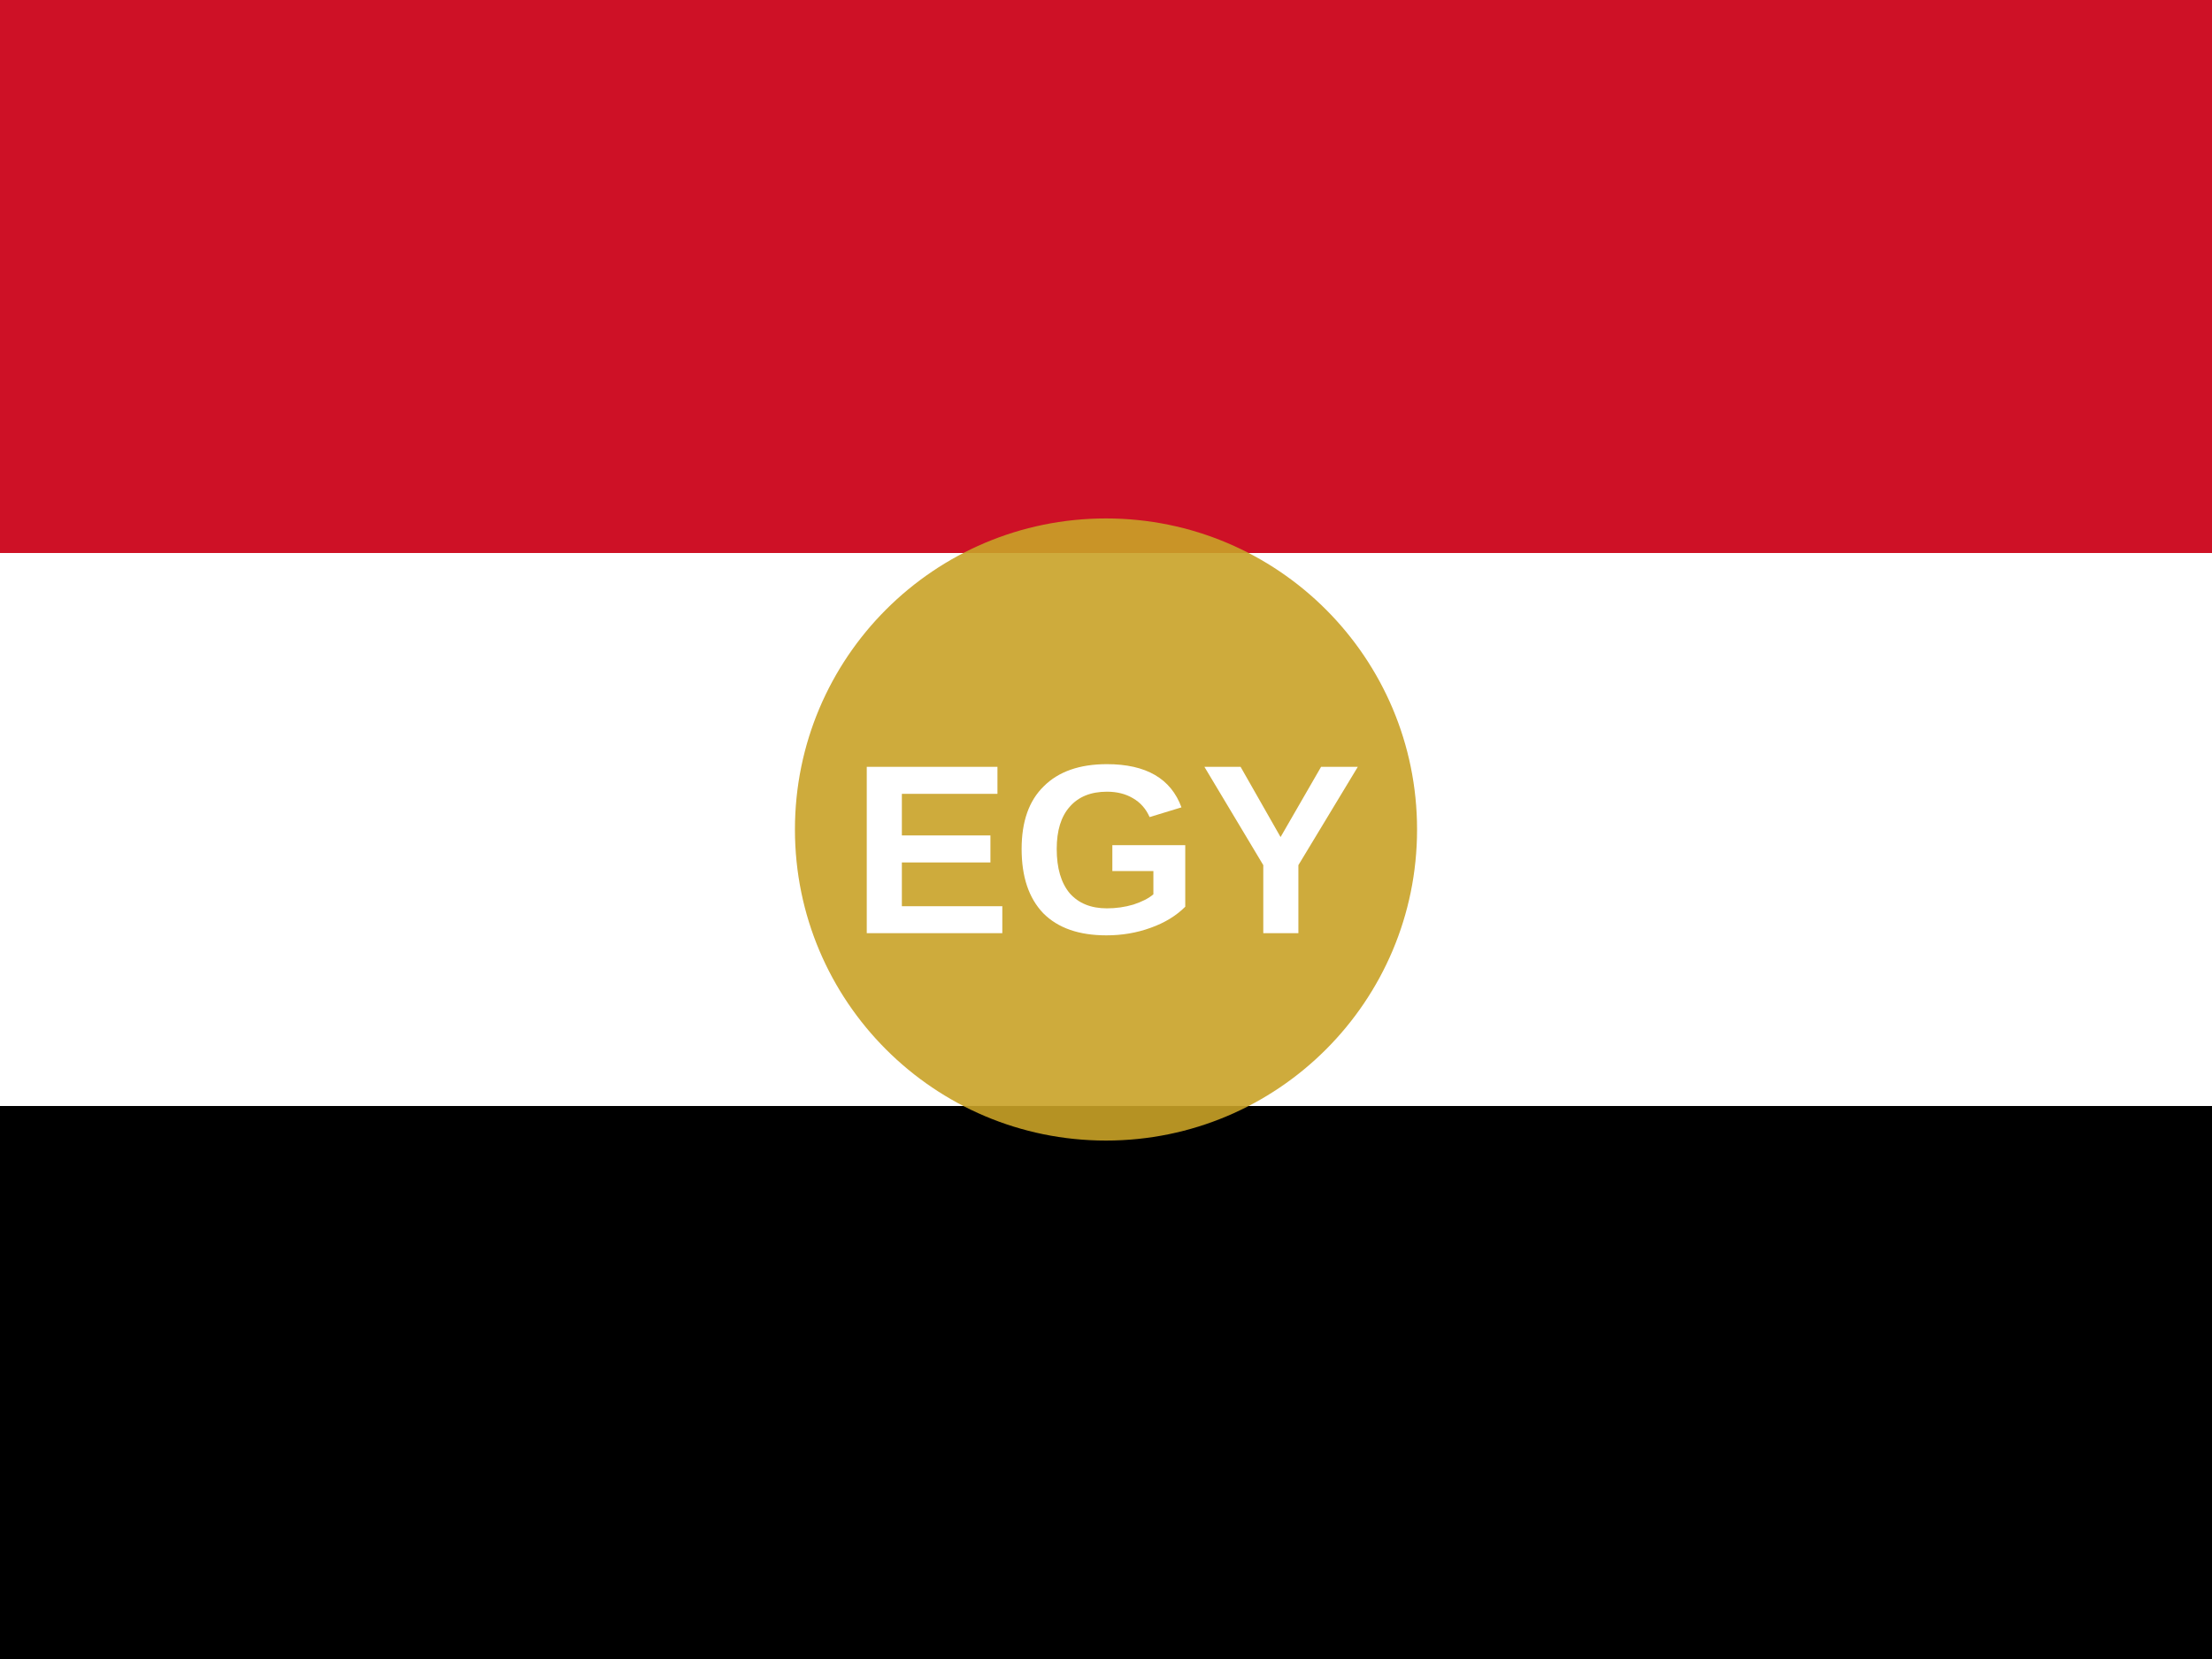
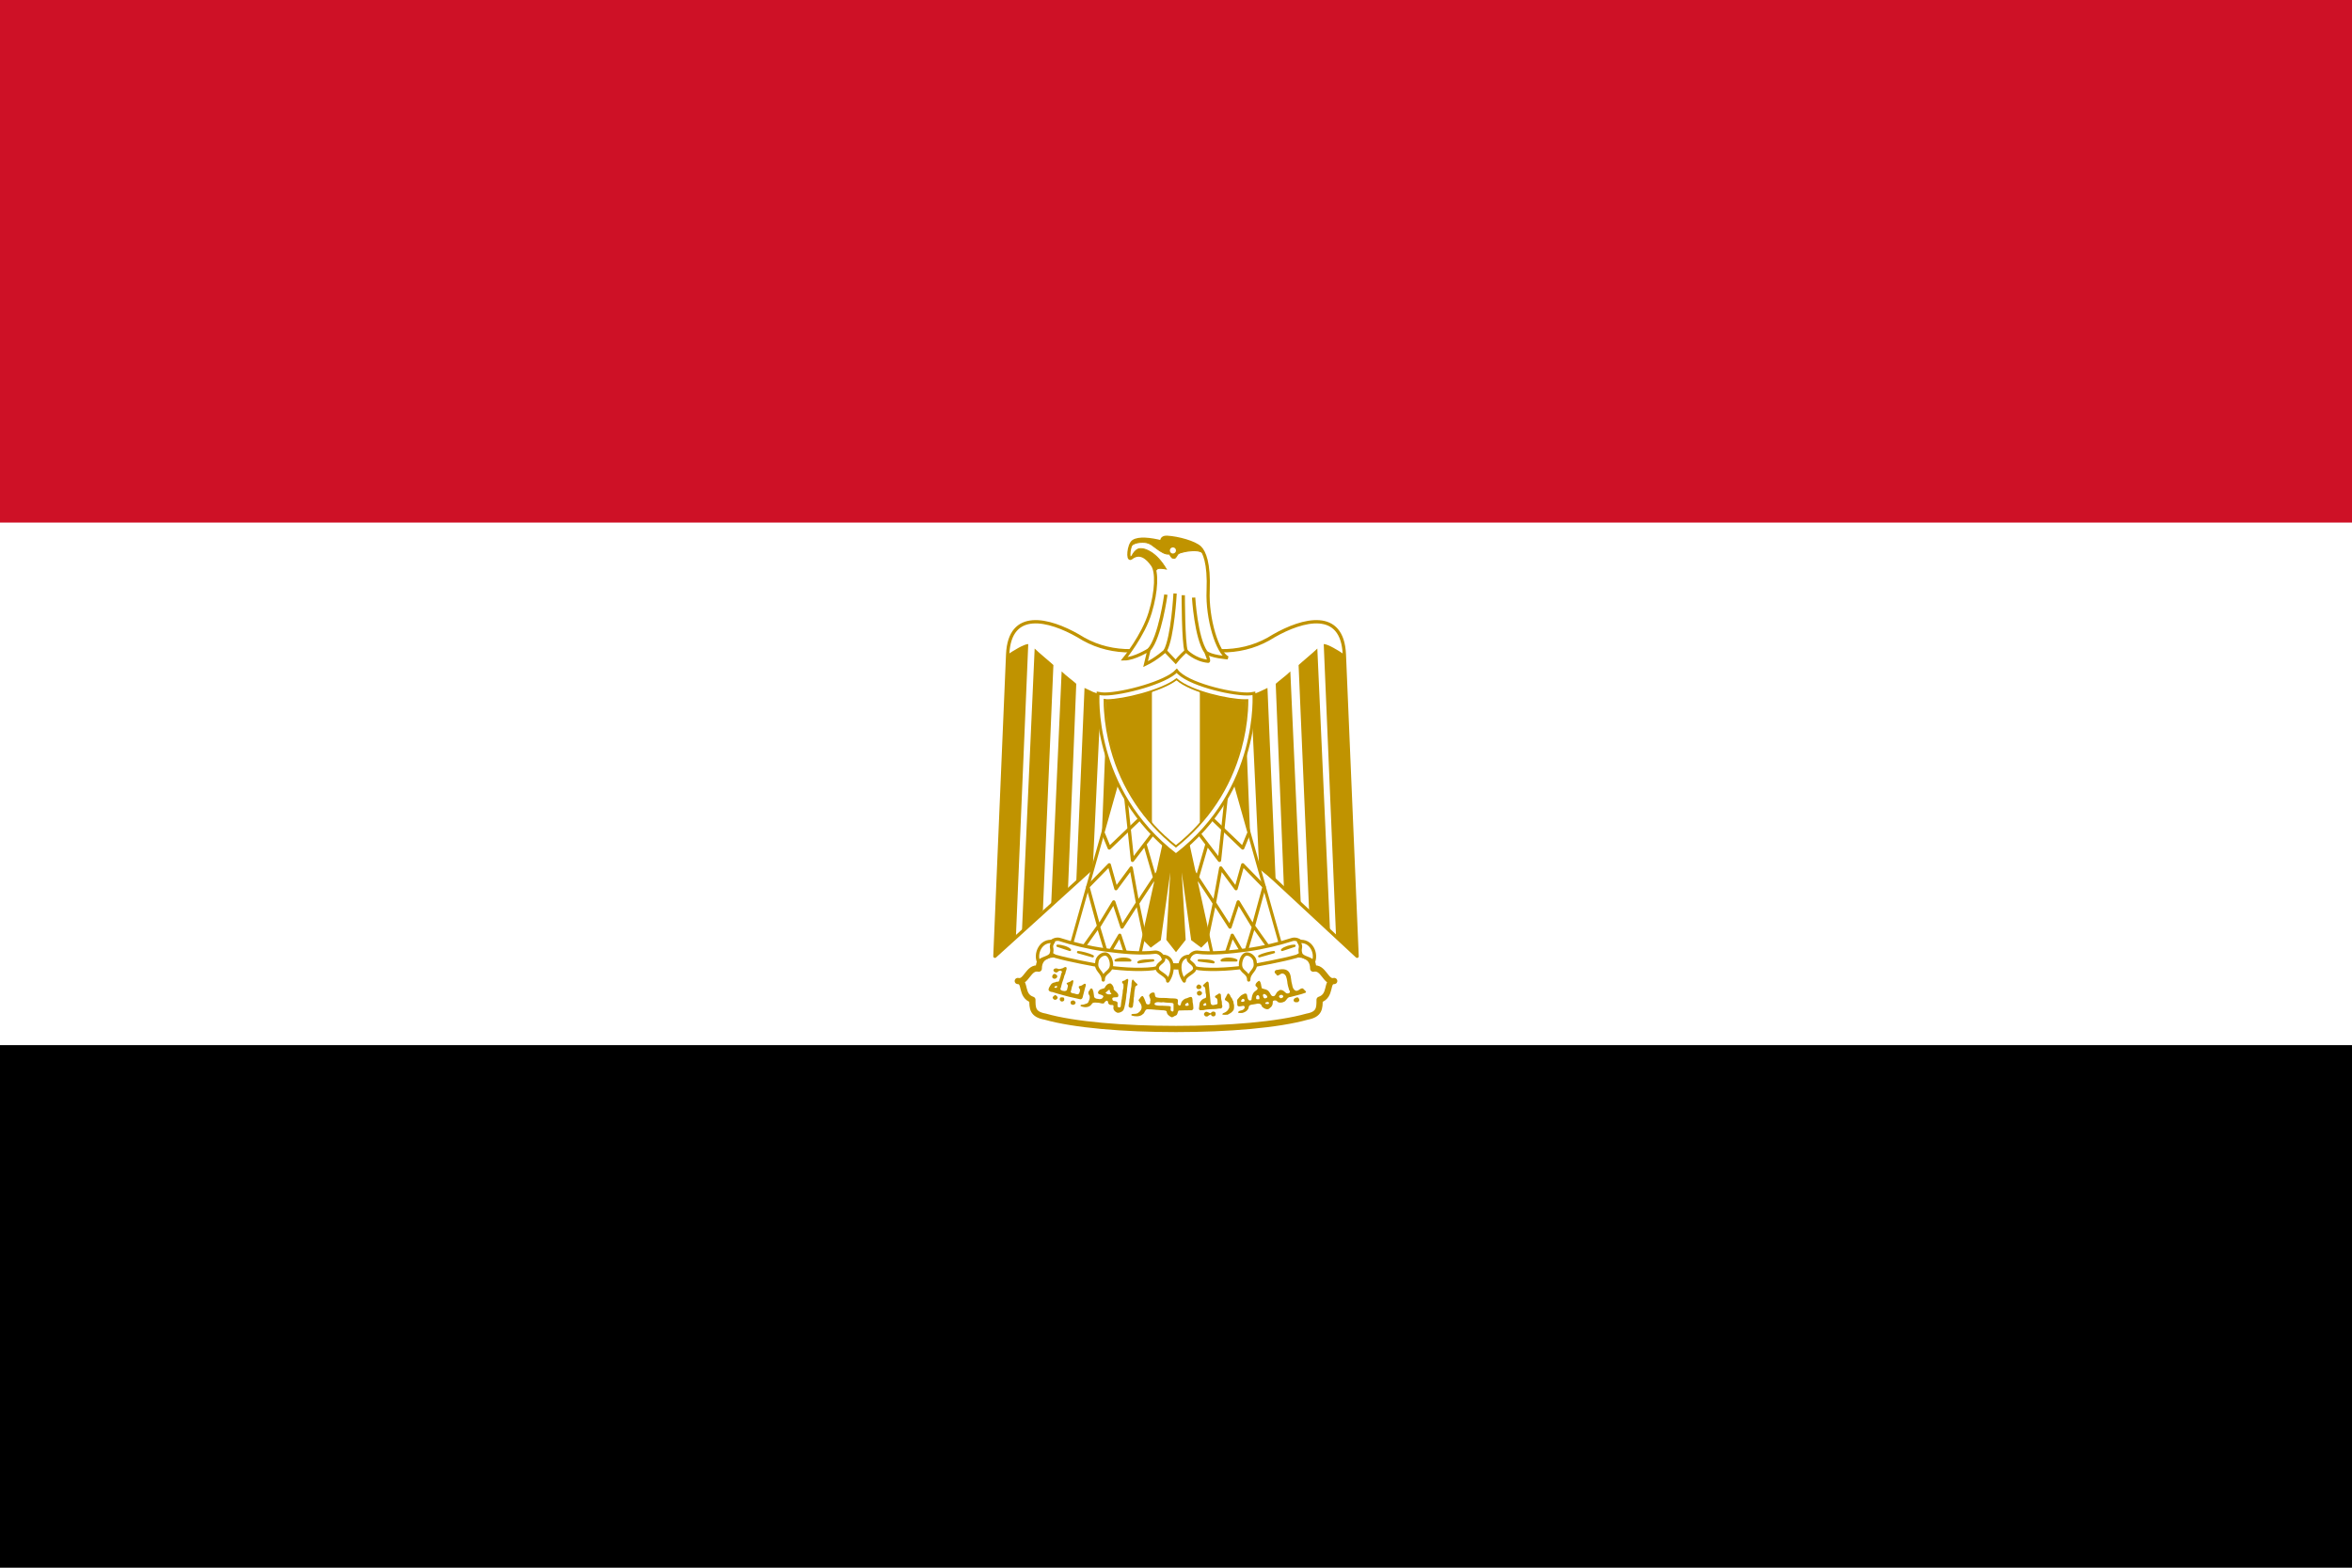
- <svg xmlns="http://www.w3.org/2000/svg" viewBox="0 0 64 48">
-   <path d="M0 0h64v16H0z" fill="#ce1126" />
-   <path d="M0 16h64v16H0z" fill="#ffffff" />
-   <path d="M0 32h64v16H0z" fill="#000000" />
-   <circle cx="32" cy="24" r="9" fill="#c9a227" opacity=".9" />
-   <text x="32" y="27" font-size="7" font-family="Arial" text-anchor="middle" fill="#fff" font-weight="700">EGY</text>
+ <svg xmlns="http://www.w3.org/2000/svg" xmlns:xlink="http://www.w3.org/1999/xlink" width="900" height="600">
+   <style>.B{fill:#c09300}.C{stroke:none}.D{stroke:#c09300}.E{stroke-linejoin:round}.F{stroke-width:5.448}</style>
+   <defs>
+     <clipPath id="A">
+       <path d="m-109.449 181.528-.224.007c-1.642 0-5.455-.842-6.925-2.105-1.54 1.167-5.416 2.105-7.032 2.105a1.22 1.22 0 0 1-.225-.023l.038 1.096c.085 1.297.313 2.598.658 3.85 1.087 3.941 3.312 7.29 6.501 9.831 3.192-2.543 5.42-5.895 6.509-9.839a19.36 19.36 0 0 0 .66-3.85 21.33 21.33 0 0 0 .039-1.073z" fill="#fff" stroke-width=".242" class="D" />
+     </clipPath>
+     <path id="B" d="M-123.976 179.26h4.883v17.198h-4.883z" />
+   </defs>
+   <path d="M0 0h900v600H0z" />
+   <path fill="#fff" d="M0 0h900v400H0z" />
+   <path fill="#ce1126" d="M0 0h900v200H0z" />
+   <g transform="matrix(.2331 0 0 .2331 344.14 97.434)" fill="#fff" class="D">
+     <path d="m457.602 879.344 293.822 272.762-20.918-495.38c-3.073-75.078-68.316-57.853-115.709-30.77-48.01 30.77-102.783 30.77-160.648 10.454-57.852 20.315-112.629 20.315-160.64-10.455-47.388-27.08-112.624-44.308-115.704 30.77l-20.931 495.381z" stroke-width="5.45" class="E" />
+     <path d="m211.606 639.483-20.309 481.866-34.471 30.752 20.931-495.38c9.842-6.77 27.084-17.233 33.849-17.233zm41.271 34.493-17.233 403.078-34.458 35.265 20.923-465.435c6.774 6.766 27.088 23.381 30.769 27.071zm37.539 30.76-13.535 336.182-27.693 27.071 17.238-383.562c6.753 6.77 20.292 16.62 23.99 20.309zm40.627 17.246-13.54 286.524-27.084 21.965 13.54-318.949c6.774 3.076 20.314 10.459 27.084 10.459zm37.539 0-9.854 238.775-27.693 27.084 10.468-262.778c6.757 0 23.995 0 27.079-3.08z" id="C" class="B C" />
+     <use transform="matrix(-1 0 0 1 908.254 0)" xlink:href="#C" />
+     <path d="m467.684 933.657 41.24 187.715-13.547 13.536-14.154-10.463-23.39-167.392 9.849 167.392-13.544 17.228-13.54-17.228 9.85-167.392-23.383 167.392-14.168 10.463-13.533-13.536 41.233-187.716h27.087z" stroke-width="4.607" class="B" />
+     <g id="D" fill="none" class="D E">
+       <path d="m361.804 851.201-81.856 290.463 112.637 17.236 47.998-218.47-78.78-89.23z" fill="#fff" stroke-width="5.101" />
+       <g class="F">
+         <path d="m334.733 950.303 9.848 23.994 53.219-50.83" />
+         <path d="m371.585 890.156 11.136 104.447 33.851-44.309m-13.54 17.212 18.49 63.816m7.25-23.446-37.4 56.806m11.665 56.698-11.97-56.62-10.45-57.587-25.056 33.93-10.989-39.121-35.07 35.971 17.836 65.429 24.615-40.477 13.538 41.238 25.27-39.307m-86.831 70.071 22.736-31.934 14.813 49.152 20.31-34.46 13.547 41.244" />
+       </g>
+     </g>
+     <use transform="matrix(-1 0 0 1 908.254 0)" xlink:href="#D" />
+     <g class="E">
+       <path d="M454.127 1271.505c85.558 0 167.418-6.769 215.42-20.31 20.316-3.684 20.316-14.147 20.316-27.694 20.315-6.768 9.845-30.762 24-30.762-14.155 3.7-17.228-24-34.462-20.299 0-24.01-24.006-27.083-44.317-20.325-40.626 13.546-112.637 16.625-180.958 16.625-68.316-3.079-139.716-3.079-180.953-16.625-20.31-6.758-44.304-3.685-44.304 20.325-17.239-3.7-20.315 24-34.467 20.3 14.152 0 3.687 23.993 24 30.761 0 13.547 0 24.01 20.926 27.694 47.385 13.541 129.253 20.31 214.798 20.31z" stroke-width="10.202" />
+       <g class="F">
+         <path d="M337.822 1141.642c27.69 3.695 58.466 6.769 82.478 3.695 13.528 0 23.378 23.383-3.701 27.083-23.995 3.068-61.542 0-81.856-3.7-17.233-3.078-54.776-9.844-78.783-16.625-24.003-10.452-6.762-30.751 6.766-27.68 20.931 6.765 48.015 13.54 75.099 17.228zm232.653 0c-27.7 3.695-58.466 6.769-81.86 3.695-14.16 0-24.008 23.383 3.077 27.083 24.005 3.068 61.55 0 81.847-3.7 17.242-3.078 54.78-9.844 78.784-16.625 24.01-10.452 6.78-30.751-6.767-27.68-20.926 6.765-48.006 13.54-75.081 17.228z" />
+         <path d="M252.877 1128.129c-20.923-3.695-30.77 20.299-23.993 33.835 3.073-6.768 17.23-6.768 20.312-13.536 3.681-10.455-3.082-10.455 3.681-20.3zm81.856 62.936c0-13.526 13.533-11.863 13.533-25.404 0-6.766-3.685-17.234-10.454-17.234s-13.546 6.768-13.546 13.536c-3.08 13.544 10.467 15.578 10.467 29.102zm97.429-38.955c20.294 0 18.283 27.089 8.432 40.627 0-9.846-17.23-13.538-17.23-20.299 0-10.476 15.556-10.476 8.798-20.328zm223.215-23.981c20.926-3.695 30.778 20.299 24.004 33.835-3.08-6.768-17.233-6.768-20.31-13.536-3.694-10.455 3.08-10.455-3.694-20.3zm-81.855 62.936c0-13.526-13.528-11.863-13.528-25.404 0-6.766 3.687-17.234 10.459-17.234 6.766 0 13.54 6.768 13.54 13.536 3.08 13.544-10.471 15.578-10.471 29.102zm-97.43-38.955c-20.302 0-18.288 27.089-8.44 40.627 0-9.846 17.228-13.538 17.228-20.299.003-10.476-15.556-10.476-8.787-20.328z" />
+       </g>
+       <path d="M259.656 1134.907c6.778 0 17.236 3.079 20.315 6.766l-20.335-6.779zm33.806 10.468c3.697 0 17.239 3.073 24.007 6.758l-24.025-6.779zm123.127 13.514c-6.769 0-20.31 0-23.994 3.068l23.982-3.089zm-37.539 0c-3.684-3.7-17.231-3.7-23.997 0h23.982zm269.592-23.982c-6.769 0-16.623 3.079-20.316 6.766zm-33.85 10.468c-3.69 0-17.234 3.073-24.004 6.758l24.024-6.779zm-123.126 13.514c6.776 0 20.314 0 24.004 3.068l-24.024-3.089zm37.538 0c3.69-3.7 17.24-3.7 24.005 0h-24.025z" stroke-width="3.822" />
+     </g>
+     <path d="M253.95 1189.006c-2.291-.438-3.494-2.251-2.918-4.396.703-2.613 2.796-4.108 4.773-3.408 1.258.444 3.56 2.765 3.57 3.598.012.956-1.205 3.229-1.728 3.234-.226.002-.576.2-.778.437-.429.507-1.773.753-2.919.534zm235.656 16.817c-.852-.316-2.21-2.225-2.208-3.105.008-1.661 2.463-4.367 3.984-4.382.752-.005 2.81 1.064 3.579 1.864 1.394 1.45 1.09 3.83-.662 5.182-.862.666-3.433.907-4.692.44zm1.545 10.639c-1.803-.61-2.462-1.492-2.609-3.49-.152-2.083.05-2.407 2.25-3.607l1.569-.855 1.486.663c2.06.918 2.975 1.908 3.048 3.292.078 1.492-1.029 3.018-2.747 3.788-1.508.676-1.598.682-2.997.21zm-218.282-46.719c-1.485-.047-3.523 1.318-4.692 2.01-2.785.654-6.026 2.365-8.714.537-2.648-.818-6.17-.173-6.57 3.084.68 2.796 4.598 4.394 6.972 2.547 1.762-2.306 6.57-3.659 7.105.268-1.96 2.97-1.737 6.902-3.351 10.055-.263 1.964-1.08 3.829-2.145 5.497-1.983.199-4.092-.035-5.765 1.206-2.686.147-5.426 1.482-6.972 3.754-1.73 2.48-3.383 5-3.888 8.044.46 3.11 4.022 4.002 6.704 4.156 2.86.788 5.724 1.82 8.58 2.682 4.656 1.042 9.018 2.725 13.675 3.753 6.797 2.05 13.934 2.992 20.78 4.827.718.238 1.39.445 2.145.536 2.842.59 4.324-2.5 4.558-4.826 1.41-4.975 2.486-10.035 3.888-15.016.965-1.997 2.13-6.509-1.742-5.496-2.21 1.324-4.084 3.318-6.838 3.485-3.75.219-1.61 4.055-.134 5.631.326 2.52-.471 5.53-2.145 7.508-2.23 1.414-5.026-.24-7.374-.804-2.465.042-7.393-1.216-5.094-4.559.816-2.475.888-5.183 1.877-7.641 1.259-2.637 1.439-5.514 2.01-8.312-1.55-3.335-4.198 1.097-6.3 1.474-1.45 1.007-6.888 1.434-4.023 4.022 2.468 1.875.576 5.134.134 7.508-.158 3.304-3.594 4.093-6.301 3.352-2.693-.13-6.441-2.135-4.156-5.095.52-2.467 1.381-4.891 1.877-7.374l2.95-8.848c.465-2.66 1.42-5.182 2.68-7.508.075-2.94 2.05-5.47 2.011-8.446-.2-1.454-.851-1.983-1.742-2.011zm-15.417 31.103c.35-.06.6-.008.938.134 1.071.456 1.103 1.327 0 2.28-.482.415-1.03.816-1.207.804-2.006-.173-2.598-.471-2.68-1.207-.075-.649.13-.835 1.474-1.475.667-.318 1.124-.475 1.475-.536zm-4.446 21.537c-2.128-2-1.785-3.46 1.361-5.806 1.347-1.003 2.163-.89 3.703.515 2.37 2.162 2.465 3.53.373 5.383-1.034.916-1.486 1.104-2.69 1.116-1.259.013-1.616-.144-2.747-1.208zm13.085 3.947a3.69 3.69 0 0 1-2.67-4.666c.55-1.865.87-2.048 3.604-2.076 3.067-.03 3.662.483 3.691 3.183.017 1.52-.1 1.872-.857 2.576-.888.826-2.596 1.271-3.768.982zm382.293.343c-.974-.81-1.17-1.177-1.181-2.209-.013-1.761 1.002-3.053 3.2-4.049 2.926-1.325 4.118-1.143 5.22.797 1.465 2.58 1.395 3.633-.36 5.371-.969.96-1.15 1.016-3.368 1.038-2.177.013-2.426-.045-3.511-.948zm-364.918 4.933c-1.561-.416-2.37-1.588-2.39-3.46-.018-1.433.086-1.661 1.087-2.445.65-.508 1.674-.943 2.482-1.053 1.145-.157 1.564-.057 2.485.59 2.362 1.66 2.864 3.303 1.496 4.897-1.457 1.697-2.837 2.091-5.16 1.471zm94.04 4.205c-.347-.432-1.112-.687-1.191-1.232.137-2.38.251-4.79 1.01-7.07.412-2.244.05-4.588.833-6.773.802-3.977.801-8.077 1.725-12.028.043-2.035.236-4.071.826-6.03.676-3.096.058-6.333.97-9.392-.098-1.15 1.225-4.218 2.387-2.4 1.687 2.473 3.91 4.483 6.096 6.5 1.878 1.084.154 2.68-1.144 3.217-1.781.702-2.214 2.664-2.088 4.385-.25 1.779-.963 3.462-1.036 5.277-.377 2.67-.303 5.383-.65 8.05-.781 2.613-.482 5.405-.743 8.098.034 1.71-.778 3.263-.666 4.979-.208 1.74-.286 3.836-1.747 5.03-1.41.712-3.45.589-4.583-.611zm127.416-42.044c-2.069 1.565-3.919 3.412-5.765 5.23-2.542 1.925 2.088 3.045 2.681 4.692.675 2.515.635 5.193.805 7.776.769 2.365 1.108 4.884.938 7.374-.222 2.67-3.704 2.107-5.228 3.62-2.11.888-2.952 2.962-4.559 4.423-1.056 2.071-1.339 4.618-1.474 6.972.151 1.921-1.298 4.072 0 5.765.167.239.365.566.536.804.434.623 1.47.126 2.145.268 2.16-.12 4.412.203 6.435-.67 5.191-.898 10.43-.97 15.686-1.207 3.214.103 6.307-1.016 9.519-.938 2.517.557 3.65-2.172 3.62-4.156-1.426-2.804-.194-6.129-1.341-8.983-1.008-2.885-.611-6.126-1.073-9.116-.063-2.353-3.049-3.225-4.558-1.475-1.465 1.48-3.83 1.776-4.96 3.62-1.273 2.584 2.691 2.587 3.351 4.558.755 1.992.508 4.207.67 6.301.49 2.542-2.27 2.687-4.021 2.95-2.303.863-5.535 1.44-6.838-1.34-.819-2.058-.707-4.26-.938-6.436-.057-3.826-.977-7.587-1.207-11.395-.22-4.706-1.033-9.381-1.34-14.077-.044-1.954-.304-5.14-3.084-4.558zm-2.681 35.394 1.34.134.134 1.609.134 1.608-1.743.537a14.22 14.22 0 0 1-1.742.402 10.94 10.94 0 0 1-.805-.537c-.942-.68-.701-1.651.536-2.949.698-.73 1.025-.872 2.145-.804zm-128.554-39.812c-1.63.579-3.7 2.973-5.362 2.95-3.776.266-3.249 3.943-.537 5.228.358 1.115.022 2.522.134 3.754.527 3.387-1.61 6.113-1.206 9.519-.19 3.733-1.317 7.369-1.475 11.127-1.06 3.876-1.072 7.86-1.743 11.798-.447 3.532-3.001 2.286-5.229 1.341-.017-1.531-.116-3.027-.134-4.558.929-3.506-1.892-4.529-4.692-4.96-2.944.278-4.388-2.245-3.754-4.827 1.265-1.506 4.445-1.087 6.435-1.34 4.21.872 4.04-4.77 1.877-6.704-1.479-2.727-5.14-3.9-6.167-6.703.41-3.717-2.058-7.432-5.094-9.25-4.67-.328-8.196 3.702-9.921 7.641-1.942.561-3.878 1.144-5.765 1.877-3.042.761-7.378 6.036-3.218 8.044 2.335.643 9.44 2.264 6.301 5.496-1.768 3.034-5.152 3.086-8.178 2.28-3.104.002-6.56-1.51-6.435-5.095-.633-3.217-.529-6.684-2.01-9.653-.638-3.6-4.723-2.758-4.961.536-3.146 2.292-2.727 5.997-.536 8.715 1.367 3.127.013 6.768-1.34 9.652-.82 3.754-4.96 3.882-7.911 5.095-1.448.562-6.986-.334-4.96 2.815 3.23 1.14 7.09 2.166 10.457 1.34 3.53-.437 6.596-2.851 8.312-5.898 2.371-2.403 6.444-1.145 9.519-1.207 3.315-.008 6.704 2.328 9.92.805.933-2.421 5.243-6.417 6.57-2.28-.226 3.702 3.043 5.688 6.435 5.23 3.706-.212 2.336 2.62 2.28 4.826.244 4.009 2.83 6.112 6.166 7.776 1.137.306 2.338.203 3.486 0 3.209-1.009 6.665-2.44 7.642-6.033 1.302-2.92 1.333-6.224 2.279-9.25.76-4.848 1.741-9.696 1.877-14.613 1.184-4.455.844-9.164 1.742-13.675.568-3.354.99-6.707 1.341-10.055-.393-1.79-1.166-2.09-2.145-1.743zm-29.092 17.83c.65.08 1.01.876 1.073 2.28.068 1.561.885 2.834 1.877 3.083.782.196.715 1.025-.134 1.609-.494.34-1.377.545-2.95.536-2.48-.013-4.017-.655-5.362-2.011l-.805-.804 1.207-.805a27.58 27.58 0 0 0 2.413-2.145c1.222-1.247 2.032-1.822 2.681-1.743zm283.282-33.79a35.878 35.878 0 0 0-7.105 1.073c-4.463-.278-6.703 4.406-2.413 6.703 2.58 6.583 6.608-1.359 10.725-.804 6.167 1.2 6.688 7.86 7.642 12.87.347 4.963 1.777 9.789 3.217 14.48 4.128 4.588-3.092 7.465-6.167 3.887-2.622-2.85-8.239-6.347-11.395-2.413-3.877 1.642-4.036 6.823-7.24 8.312-5.187 1.58-5.84-4.8-8.58-7.507-2.52-3.537-7.338-3.846-11.262-5.095-1.84-3.727-.881-10.063-4.692-12.602-3.2 1.305-9.066 7.302-4.156 10.055 4.795 4.121-2.093 6.01-4.29 8.848-3.139 3.495-3.64 8.306-4.157 12.737-5.402 2.984-6.454-3.38-7.105-7.374-.42-4.768-4.444-3.369-7.24-1.609-4.086 1.656-6.126 5.536-8.982 8.58-.343 2.779.16 5.82.134 8.715.928 3.48 5.158 1.846 7.776 1.608 4.199-1.756 5.918 2.692 2.547 5.23-2.282 2.9-9.523 1.385-8.848 6.032 2.333.273 4.764.185 7.105 0 4.678-1.278 9.701-4.579 10.189-9.787.616-4.54 7.154-3.713 10.725-4.692 4.465-1.287 9.845-1.618 10.86 4.022 3.043 3.196 9.646 6.795 13.004 2.413 3.408-2.082 5.046-5.739 4.826-9.653-.695-3.366 5.443-3.488 6.971-1.609 2.237 3.681 9.228 2.595 12.603.537 3.587-2.648 4.365-7.315 9.519-7.374 7.646-2.29 15.59-3.61 23.059-6.435 6.05-1.319-.9-5.139-2.413-7.374-4.607-2.278-8.615 7.044-13.81 2.413-4.013-3.072-3.74-8.909-5.228-13.407-1.017-5.823-.76-12.538-4.96-17.16-2.885-3.067-6.804-3.806-10.86-3.62zm-29.226 40.623c.54-.013 1.148.254 2.145.804 1.88 1.038 3.22 2.758 3.217 4.156-.001.912-.233.974-1.608 1.609-.846.39-1.808.809-2.146.804-.776-.008-2.678-1.53-2.68-2.145-.004-.255-.25-1.229-.537-2.01-.505-1.376-.427-1.358.268-2.28.444-.59.801-.924 1.34-.938zm28.02 1.474c1.597-.104 2.546.394 3.217 1.61.78 1.41.25 2.492-1.743 3.35-.873.378-1.746.684-1.877.671s-.851-.44-1.609-.938c-1.158-.763-1.327-1.132-1.34-2.011-.013-1.353 1.498-2.56 3.351-2.682zm-38.344.402c.468-.072.894.172 1.475.67.772.664 1.016 1.197 1.207 2.548.134.939.113 2.153 0 2.681-.209.97-.229.926-2.413.939-2.747.026-3.002-.274-2.95-2.816.034-1.616.05-2.051.939-2.949.688-.696 1.275-1 1.742-1.073zm-23.595 6.168c.856.2 1.664.847 1.877 1.876.281 1.363.034 1.983-1.073 2.548-.953.485-3.149.647-3.754.268-.196-.123-.6-.442-.804-.805-.292-.52-.238-.77.134-1.072.26-.211.538-.514.536-.67s.289-.7.67-1.207c.627-.832 1.558-1.14 2.413-.938zm39.683 5.094c.764-.004 1.41.261 1.877.67.795.697.768 1.718-.134 2.414-.58.447-3.74.406-4.826 0-.484-.181-.668-.424-.67-.939-.009-.604.16-.977 1.206-1.475.877-.418 1.784-.665 2.548-.67zm-73.666 20.673c-.411-.268-1.02-.502-.407-.95.741-1.298 2.222-1.747 3.537-2.23 2.35-1.018 4.379-2.747 5.893-4.798.214-1.429 1.818-2.204 1.811-3.697.013-2.038.134-4.126-.363-6.118-.55-1.826-1.937-3.226-3.546-4.178-1.1-.865-2.891-1.103-3.298-2.635-.225-1.47 1.088-2.59 1.547-3.9.958-1.81 1.764-3.706 2.793-5.47 1.111-1.235 2.826-.068 3.401 1.125.812 1.191 1.531 2.47 1.934 3.85 1.297 1.424 2.447 3.093 2.913 4.985.637 1.332 1.644 2.584 1.585 4.144 0 1.787 1.008 3.378.945 5.175.057 2.405.056 4.912-.823 7.182-.6 1.26-1.804 2.015-2.602 3.143-1.368 1.268-2.876 2.484-4.632 3.158-1.24.395-1.96 1.826-3.515 1.479-2.207.039-4.447.339-6.637-.017.138.232-.671-.393-.536-.246zm-29.387 1.931c-1.042-1.071-1.267-1.525-1.279-2.576-.012-1.062.192-1.483 1.211-2.513 1.88-1.899 2.8-1.945 6.045-.302 3.102 1.57 4.151 1.712 4.429.6.268-1.073 2.054-2.055 3.75-2.062 1.073-.009 1.68.205 2.54.874 1.078.84 1.13.97 1.158 2.914.017 1.987-.009 2.062-1.246 3.158-1.19 1.047-1.381 1.111-2.855.964-1.876-.189-3.001-1.047-3.307-2.525-.221-1.072-.598-1.328-.88-.6-.09.235-.552.524-1.025.643-.873.22-2.355 1.152-3.407 2.145-.398.375-1.095.552-2.225.563-1.526.013-1.738-.078-2.91-1.283zm-85.03-38.182c-2.852.03-5.923 2.429-6.302 5.228.652 3.228 3.333 6.39 1.609 9.787 1.19 4.346-3.267 5.995-6.302 3.486-1.832-4.167-2.76-8.734-5.496-12.468-3.45-.977-4.953 4.534-7.374 6.435 1.2 3.24 4.701 6.145 5.094 10.189.838 3.925-1.55 8.282-4.96 10.323-2.942 2.809-6.973 1.805-10.591 2.413-4.394 2.568 3.225 3.507 5.229 3.62 4.494.457 9.16-.136 12.467-3.486 3.3-1.575 3.045-7.281 6.972-7.91 6.814-.304 13.568 1.045 20.378 1.207 3.644.872 9.282-.434 11.798 2.279.008 4.751 4.036 7.681 7.91 9.519 2.14.595 4.394-2.057 6.569-2.548 4.141-1.32 2.882-6.443 5.363-8.446 7.08-.383 14.227-.302 21.316-.402 1.35.034 1.748-1.887 2.682-2.681-.156-2.74-.255-5.46-.67-8.178-1.366-3.46.22-7.914-2.28-10.86-3.56-.97-6.59 2.29-10.189 2.548-3.973 1.77-7.32 5.439-7.507 9.92-2.353 3.847-6.125-.684-4.827-3.887-.148-1.396.302-3.022-.134-4.29-2.175-2.61-5.983-1.757-8.982-2.145-4.37.174-8.635-.77-13.005-.67-3.83-.29-7.816.333-11.53-.67-4.425-.127-3.816-4.455-4.558-7.509-.785-.582-1.73-.814-2.68-.804zm8.58 15.82c1.471.03 2.859.222 4.29.401 1.848.305 3.817-.635 5.63 0 4.19.713 8.381.545 12.603.939 1.114-.017 1.912.792 2.68 1.475v8.848c-.127 1.105.328 2.566-.67 3.352-.32.22-.679.46-1.072.536-1.161-.3-2.39-1.064-2.95-2.145-.177-1.534.077-3.02.134-4.558-.03-.398.174-1.017 0-1.341-.912-.647-1.947-1.068-3.083-1.073-3.644-.125-7.216-.393-10.86-.536-3.032-.191-6.148.26-9.116-.536-1.151-.419-2.65-.275-3.351-1.475-1.005-1.168.444-2.56 1.474-3.083 1.366-.621 2.819-.833 4.29-.805zm48.396 1.072c.681-.009.898.214 1.207 1.475l.536 2.145c.156.506-.093.67-.804.938-2.12.8-4.229.72-4.96-.268-.333-.448.055-1.864.67-2.413 1.242-1.11 2.616-1.875 3.351-1.877z" class="B C" />
+     <g transform="translate(-1476.428 -417.989) scale(4.29012)">
+       <path d="M462.31 253.09c.667.04-.902-3.568-.902-3.568 1.765 1.804 8.43 2.235 8.43 2.235-4-1.766-7.998-15.096-7.528-25.721.432-10.664-1.528-14.86-3.097-16.428-2-2-8.43-3.764-12.664-4-2.392-.117-2 1.804-2 1.804-4.43-1.137-8.86-1.568-10.86-.235-1.883 1.255-2.275 7.528-.902 6.43 3.332-2.666 6.234-.235 8.233 2.666 1.764 2.549 1.647 9.763-.902 18.192-2.666 8.861-9.959 17.722-9.959 17.722 3.96 0 9.528-3.528 9.528-3.528l-1.333 5.528c4.195-2 7.528-5.097 7.528-5.097l3.999 4.195c1.333-1.764 4-4.195 4-4.195s3.332 3.529 8.429 4z" stroke-width="1.218" />
+       <path d="M446.12 227.57s-2.235 16.428-6.43 21.094m9.96-21.524s-.863 16.623-3.764 21.956m6.894-21.286s0 18.192 1.098 21.289m2.862-20.389s.902 15.291 4.666 20.819" fill="none" stroke-width="1.27" />
+       <path d="M442.08 219.61c-.196-1.45-.549-2.588-1.059-3.333-2-2.901-4.9-5.332-8.233-2.666 0 0 1.137-3.529 3.568-3.646 1.882-.118 6.155 1.411 9.92 7.841 0 0-2.784-.627-3.45-.039-1.256 1.098-.746 1.843-.746 1.843zm-9.64-10.35c.274-.902.706-1.725 1.255-2.078 2-1.333 6.43-.902 10.86.235 0 0-.392-1.921 2-1.803 4.234.235 10.664 2 12.663 3.999.47.51 1.02 1.255 1.49 2.391h-.078c-.98-1.372-3.764-1.293-4.431-1.215-1.059.118-1.725.078-3.137.431-.666.157-1.686.353-2.235.784-.43.353-.784 1.647-1.45 1.647-1.059 0-.98-.274-1.255-.588-.353-.431-.549-1.059-.902-1.02-1.097.197-2.862-.666-5.096-2.43s-3.098-2.196-5.999-2c-2.862.235-3.764 1.843-3.764 1.843z" stroke-width=".354" class="B" />
+       <circle r="1.176" cy="210.672" cx="448.824" class="C" />
+     </g>
+     <path d="M454.042 985.868C594.081 878.16 582.073 720.381 582.073 720.381c-3.695.739-7.205 1.108-10.9 1.108-29.375 0-99.437-16.805-115.782-38.151-17.509 19.32-89.106 38.151-118.296 38.151-3.695 0-7.39-.369-10.9-1.108 0 0-12.193 157.774 127.846 265.487z" stroke-width="4.934" />
+     <path d="m570.905 731.934-3.637.113c-26.622 0-88.458-13.659-112.294-34.138-24.966 18.917-87.823 34.138-114.015 34.138-1.228 0-2.442-.15-3.645-.371-.061 5.967.249 12.151.62 17.777 1.386 21.025 5.074 42.125 10.672 62.43 17.624 63.902 53.695 118.206 105.417 159.4 51.765-41.228 87.879-95.584 105.542-159.533 5.608-20.301 9.307-41.399 10.706-62.422.327-5.886.655-13.093.634-17.394z" fill="none" stroke-width="3.93" />
+     <g clip-path="url(#A)" transform="matrix(16.04207 0 0 16.04207 2325.464 -2179.285)" fill-rule="evenodd" class="C">
+       <use xlink:href="#B" class="B" />
+       <path d="M-119.093 179.26h4.883v17.198h-4.883z" />
+       <path d="M-114.21 179.26h4.883v17.198h-4.883z" class="B" />
+     </g>
+   </g>
</svg>
